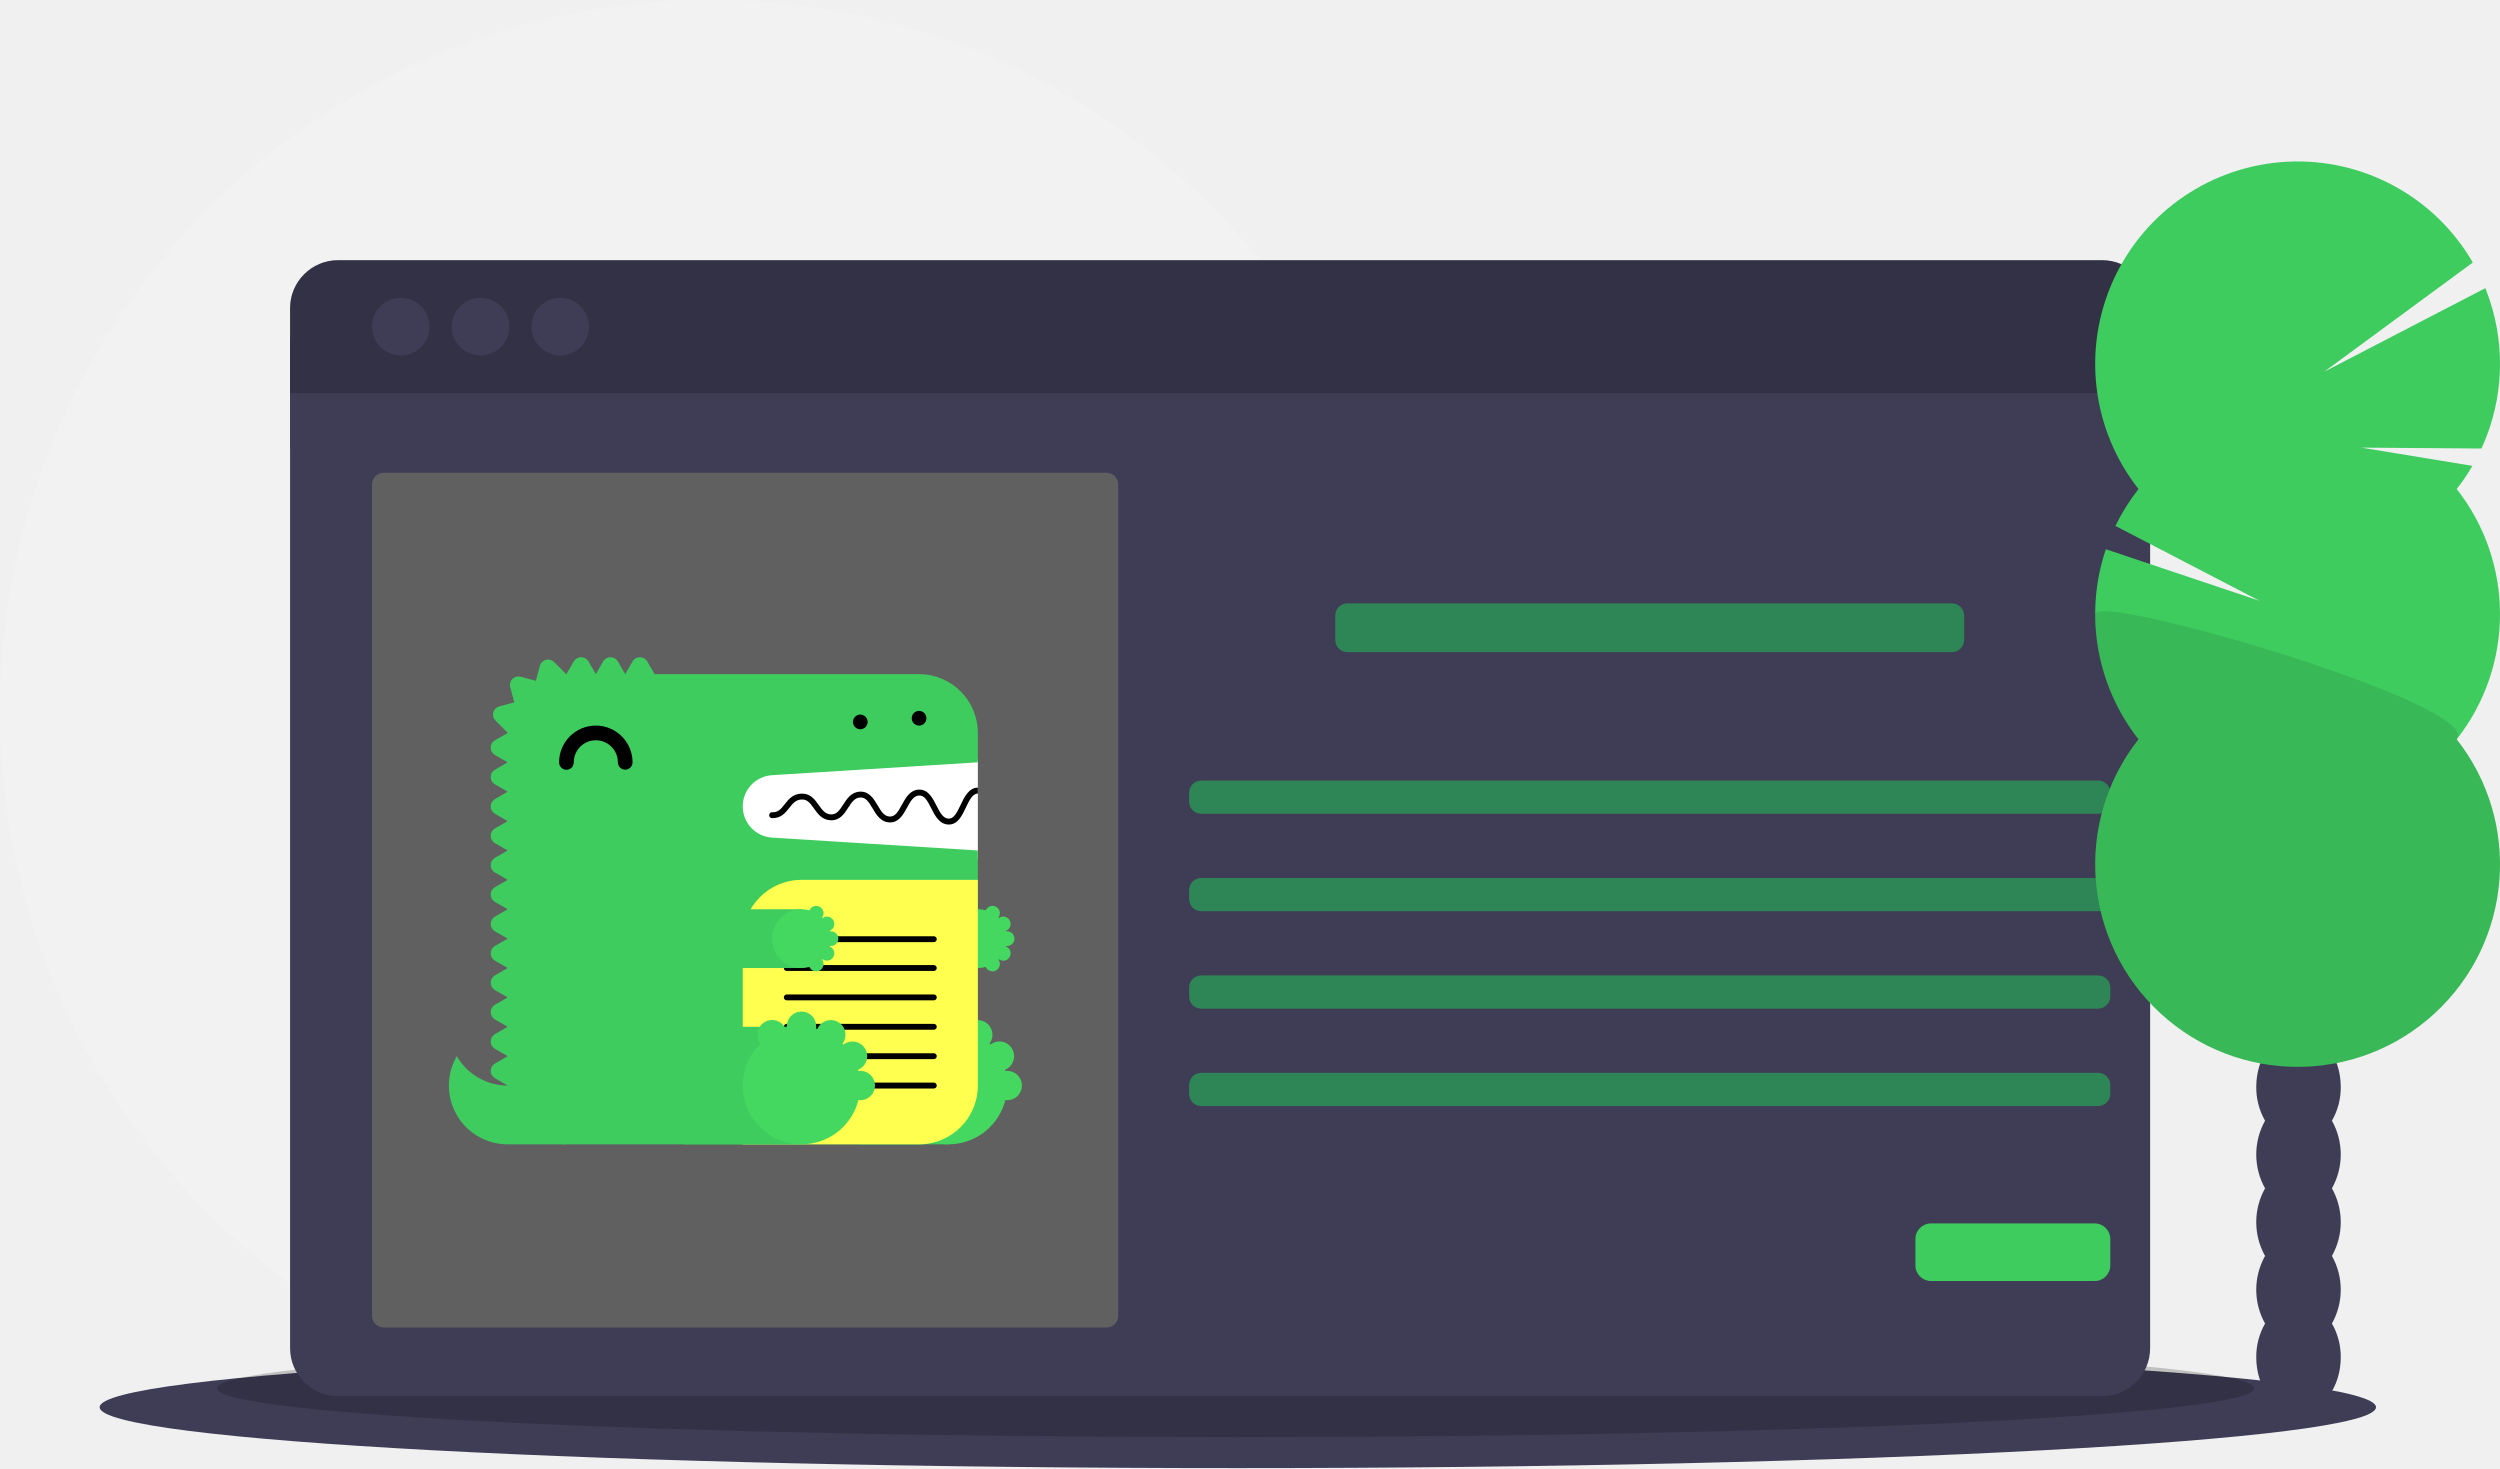
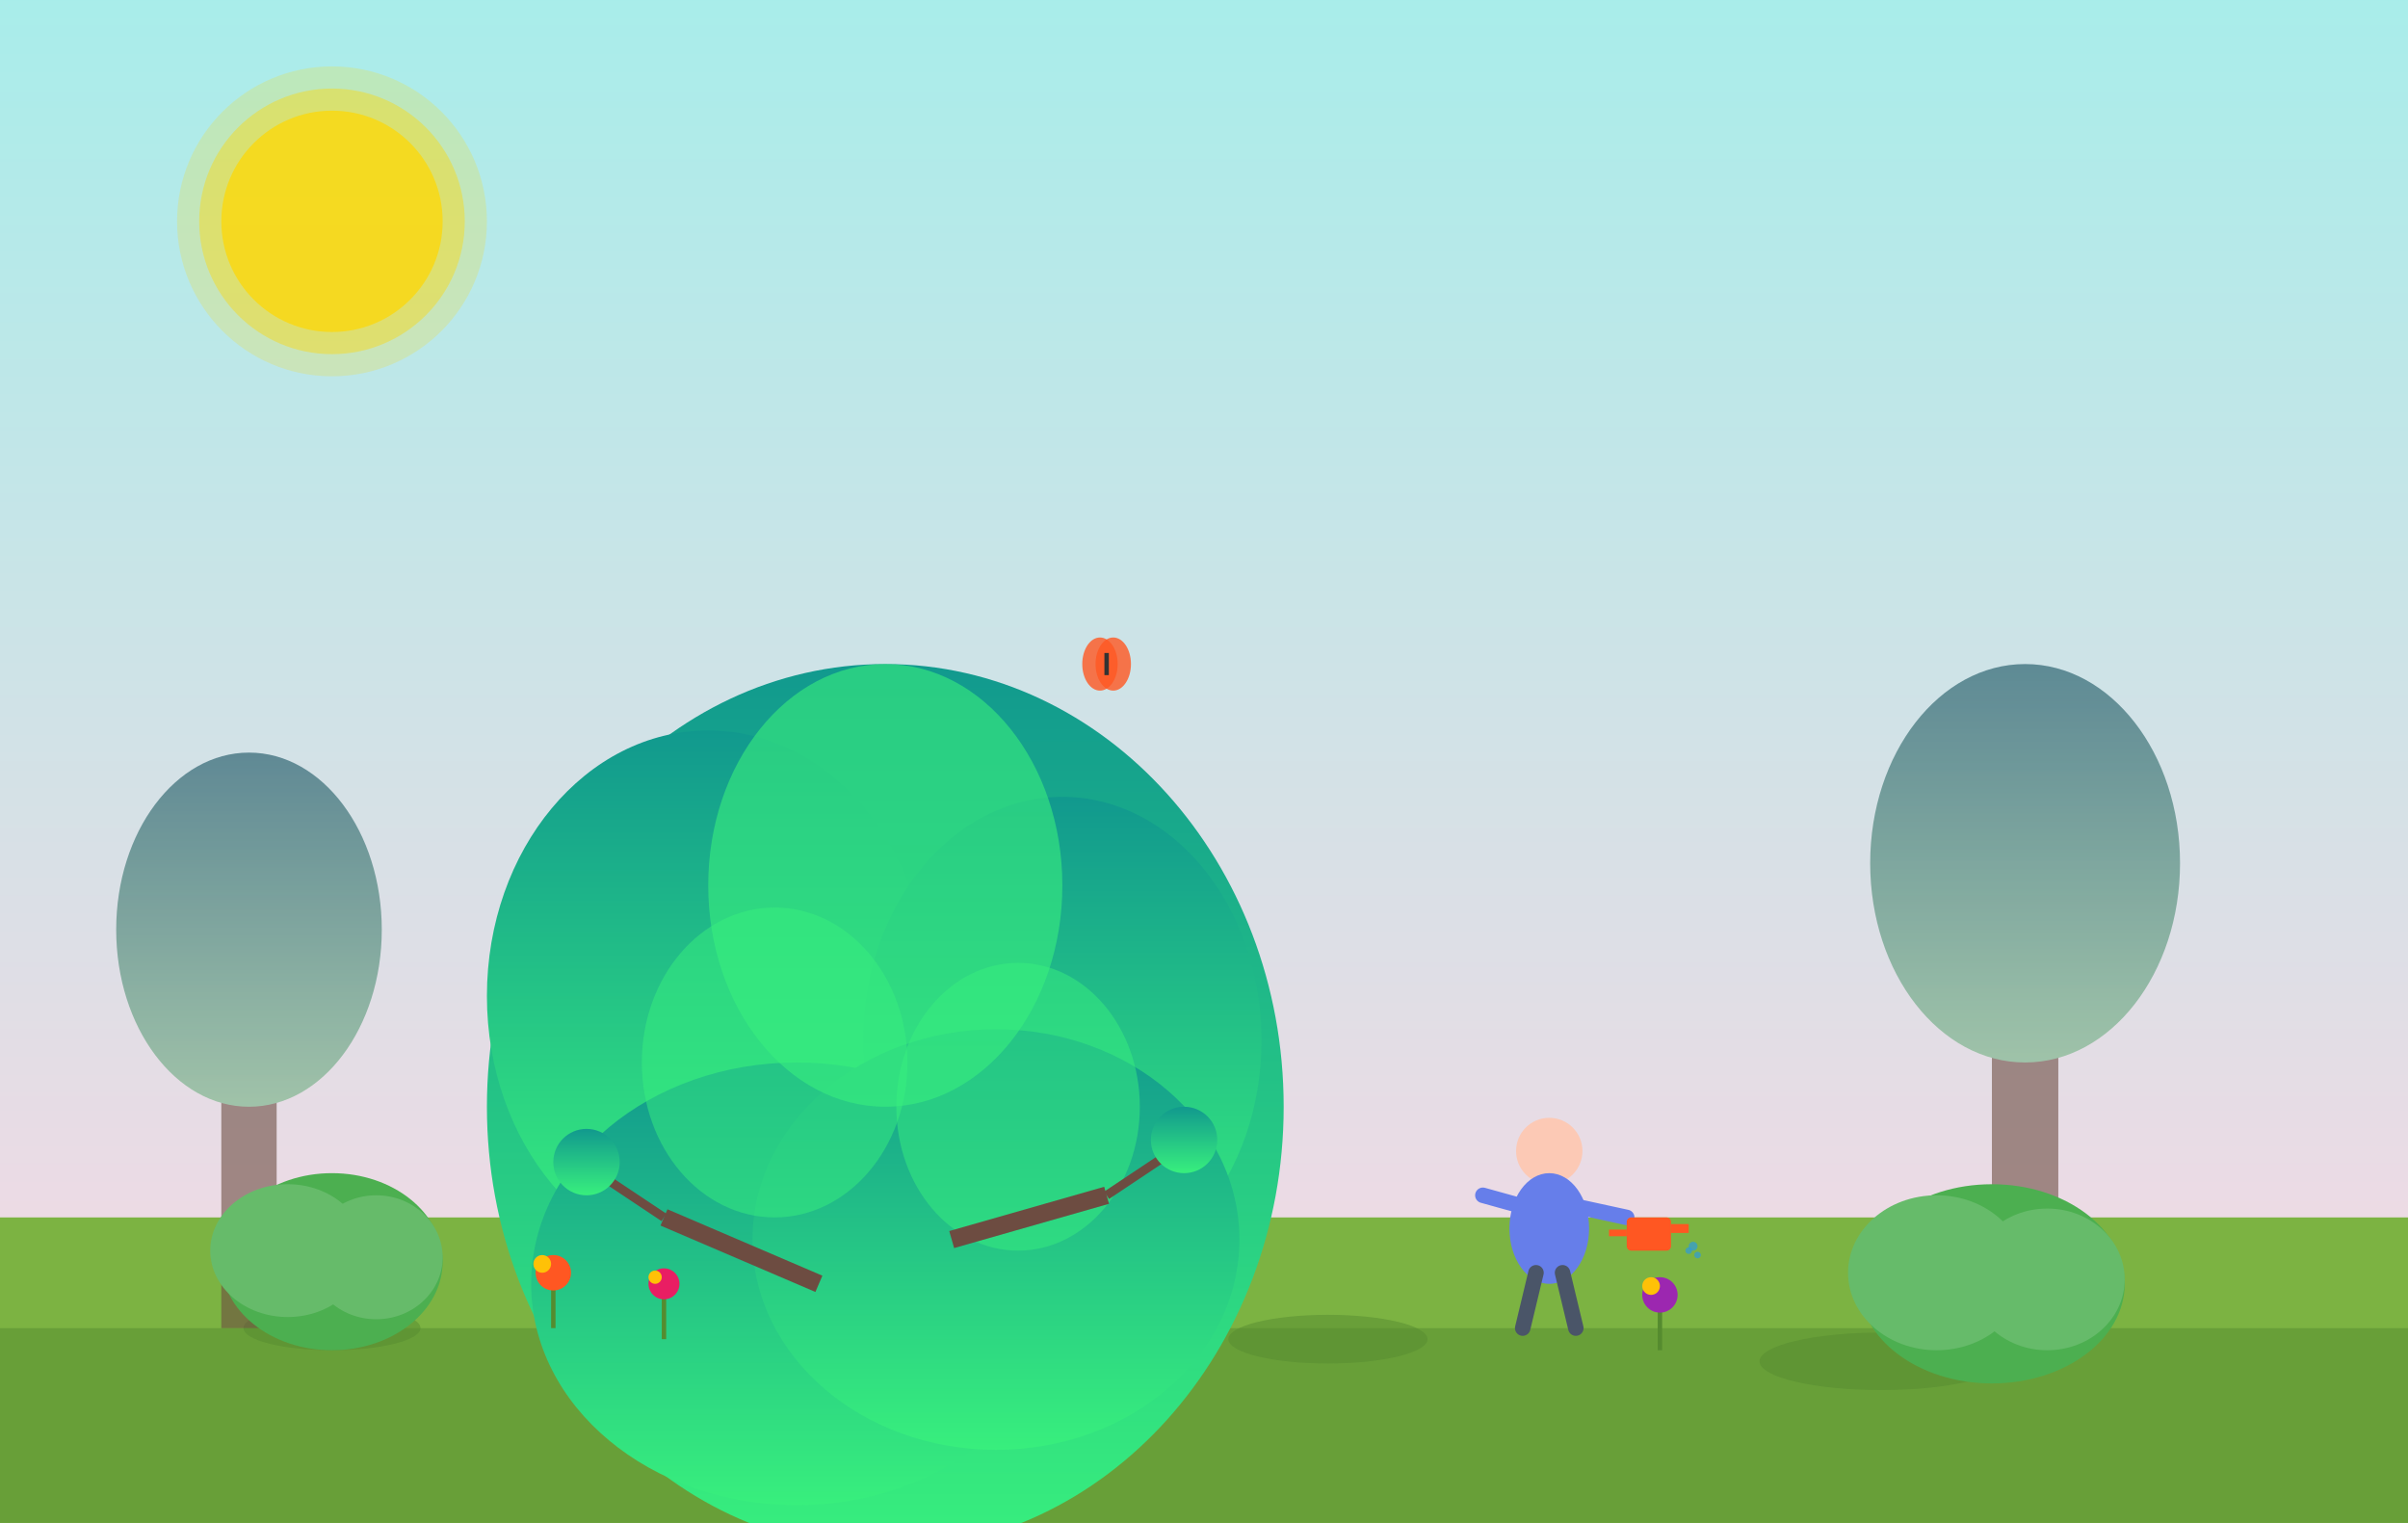
- <svg xmlns="http://www.w3.org/2000/svg" width="1129" height="663" viewBox="0 0 1129 663">
-   <circle cx="321" cy="321" r="321" fill="#f2f2f2" />
-   <ellipse cx="559" cy="635.5" rx="514" ry="27.5" fill="#3f3d56" />
-   <ellipse cx="558" cy="627" rx="460" ry="22" opacity="0.2" />
-   <rect x="131" y="152.5" width="840" height="50" fill="#3f3d56" />
-   <path d="M166.5,727.33A21.67,21.67,0,0,0,188.17,749H984.83A21.67,21.67,0,0,0,1006.5,727.33V296h-840Z" transform="translate(-35.5 -118.5)" fill="#3f3d56" />
-   <path d="M984.83,236H188.17A21.67,21.67,0,0,0,166.5,257.67V296h840V257.67A21.67,21.67,0,0,0,984.83,236Z" transform="translate(-35.5 -118.5)" fill="#3f3d56" />
-   <path d="M984.83,236H188.17A21.67,21.67,0,0,0,166.5,257.67V296h840V257.67A21.67,21.67,0,0,0,984.83,236Z" transform="translate(-35.5 -118.5)" opacity="0.2" />
-   <circle cx="181" cy="147.5" r="13" fill="#3f3d56" />
-   <circle cx="217" cy="147.5" r="13" fill="#3f3d56" />
-   <circle cx="253" cy="147.5" r="13" fill="#3f3d56" />
-   <rect x="168" y="213.5" width="337" height="386" rx="5.335" fill="#606060" />
-   <rect x="603" y="272.5" width="284" height="22" rx="5.476" fill="#2e8555" />
-   <rect x="537" y="352.5" width="416" height="15" rx="5.476" fill="#2e8555" />
-   <rect x="537" y="396.5" width="416" height="15" rx="5.476" fill="#2e8555" />
-   <rect x="537" y="440.5" width="416" height="15" rx="5.476" fill="#2e8555" />
-   <rect x="537" y="484.5" width="416" height="15" rx="5.476" fill="#2e8555" />
-   <rect x="865" y="552.5" width="88" height="26" rx="7.028" fill="#3ecc5f" />
-   <path d="M1088.603,624.616a30.114,30.114,0,0,0,3.983-15.266c0-13.797-8.544-24.981-19.083-24.981s-19.083,11.184-19.083,24.981a30.114,30.114,0,0,0,3.983,15.266,31.248,31.248,0,0,0,0,30.532,31.248,31.248,0,0,0,0,30.532,31.248,31.248,0,0,0,0,30.532,30.114,30.114,0,0,0-3.983,15.266c0,13.797,8.544,24.981,19.083,24.981s19.083-11.184,19.083-24.981a30.114,30.114,0,0,0-3.983-15.266,31.248,31.248,0,0,0,0-30.532,31.248,31.248,0,0,0,0-30.532,31.248,31.248,0,0,0,0-30.532Z" transform="translate(-35.5 -118.5)" fill="#3f3d56" />
-   <ellipse cx="1038.003" cy="460.318" rx="19.083" ry="24.981" fill="#3f3d56" />
-   <ellipse cx="1038.003" cy="429.786" rx="19.083" ry="24.981" fill="#3f3d56" />
-   <path d="M1144.939,339.345a91.611,91.611,0,0,0,7.107-10.461l-50.141-8.235,54.229.403a91.566,91.566,0,0,0,1.746-72.426l-72.754,37.741,67.097-49.321a91.413,91.413,0,1,0-150.971,102.298,91.458,91.458,0,0,0-10.425,16.669l65.087,33.814-69.4-23.292a91.46,91.46,0,0,0,14.738,85.837,91.406,91.406,0,1,0,143.689,0,91.418,91.418,0,0,0,0-113.029Z" transform="translate(-35.5 -118.5)" fill="#3ecc5f" fill-rule="evenodd" />
-   <path d="M981.688,395.859a91.013,91.013,0,0,0,19.561,56.514,91.406,91.406,0,1,0,143.689,0C1157.19,436.821,981.688,385.6,981.688,395.859Z" transform="translate(-35.5 -118.5)" opacity="0.1" />
-   <path d="M365.62,461.436H477.094v45.12H365.62Z" transform="translate(-35.5 -118.5)" fill="#fff" fill-rule="evenodd" />
-   <path d="M264.763,608.741a26.509,26.509,0,0,1-22.962-13.271,26.51,26.51,0,0,0,22.962,39.812H291.304V608.741Z" transform="translate(-35.5 -118.5)" fill="#3ecc5f" fill-rule="evenodd" />
-   <path d="M384.172,468.571l92.922-5.807V449.493a26.541,26.541,0,0,0-26.541-26.541H331.116l-3.318-5.746a3.83,3.83,0,0,0-6.635,0l-3.318,5.746-3.318-5.746a3.83,3.83,0,0,0-6.635,0l-3.318,5.746L301.257,417.205a3.83,3.83,0,0,0-6.635,0L291.304,422.951c-.029,0-.056.004-.086.004l-5.497-5.495a3.829,3.829,0,0,0-6.407,1.717l-1.817,6.773L270.607,424.103a3.83,3.83,0,0,0-4.691,4.693l1.845,6.891-6.771,1.814a3.832,3.832,0,0,0-1.72,6.41l5.497,5.497c0,.028-.004.056-.004.085l-5.746,3.318a3.83,3.83,0,0,0,0,6.635l5.746,3.318L259.016,466.081a3.83,3.83,0,0,0,0,6.635l5.746,3.318-5.746,3.318a3.83,3.83,0,0,0,0,6.635l5.746,3.318-5.746,3.318a3.83,3.83,0,0,0,0,6.635l5.746,3.318-5.746,3.318a3.83,3.83,0,0,0,0,6.635l5.746,3.318-5.746,3.318a3.83,3.83,0,0,0,0,6.635l5.746,3.318-5.746,3.318a3.83,3.83,0,0,0,0,6.635l5.746,3.318-5.746,3.318a3.83,3.83,0,0,0,0,6.635l5.746,3.318L259.016,558.976a3.83,3.83,0,0,0,0,6.635l5.746,3.318-5.746,3.318a3.83,3.83,0,0,0,0,6.635l5.746,3.318-5.746,3.318a3.83,3.83,0,0,0,0,6.635l5.746,3.318-5.746,3.318a3.83,3.83,0,0,0,0,6.635l5.746,3.318A26.541,26.541,0,0,0,291.304,635.283H450.553A26.541,26.541,0,0,0,477.094,608.741V502.575l-92.922-5.807a14.126,14.126,0,0,1,0-28.198" transform="translate(-35.5 -118.5)" fill="#3ecc5f" fill-rule="evenodd" />
-   <path d="M424.011,635.283h39.812V582.2H424.011Z" transform="translate(-35.5 -118.5)" fill="#3ecc5f" fill-rule="evenodd" />
-   <path d="M490.365,602.106a6.602,6.602,0,0,0-.848.085c-.05-.199-.098-.399-.154-.599A6.627,6.627,0,1,0,482.806,590.21q-.22-.225-.445-.446a6.624,6.624,0,1,0-11.397-6.564c-.196-.056-.394-.102-.591-.153a6.64,6.64,0,1,0-13.101,0c-.196.05-.394.097-.591.153a6.628,6.628,0,1,0-11.397,6.564,26.528,26.528,0,1,0,44.231,25.528,6.621,6.621,0,1,0,.848-13.186" transform="translate(-35.5 -118.5)" fill="#44d860" fill-rule="evenodd" />
-   <path d="M437.282,555.658H477.094V529.117H437.282Z" transform="translate(-35.5 -118.5)" fill="#3ecc5f" fill-rule="evenodd" />
-   <path d="M490.365,545.705a3.318,3.318,0,0,0,0-6.635,3.411,3.411,0,0,0-.423.042c-.027-.1-.049-.199-.077-.299a3.319,3.319,0,0,0-1.278-6.379,3.282,3.282,0,0,0-2.001.687q-.109-.113-.223-.223a3.282,3.282,0,0,0,.671-1.983,3.318,3.318,0,0,0-6.37-1.299,13.271,13.271,0,1,0,0,25.541,3.318,3.318,0,0,0,6.37-1.299,3.282,3.282,0,0,0-.671-1.983q.113-.109.223-.223a3.282,3.282,0,0,0,2.001.687,3.318,3.318,0,0,0,1.278-6.379c.028-.098.05-.199.077-.299a3.413,3.413,0,0,0,.423.042" transform="translate(-35.5 -118.5)" fill="#44d860" fill-rule="evenodd" />
-   <path d="M317.845,466.081a3.318,3.318,0,0,1-3.318-3.318,9.953,9.953,0,1,0-19.906,0,3.318,3.318,0,1,1-6.635,0,16.588,16.588,0,1,1,33.177,0,3.318,3.318,0,0,1-3.318,3.318" transform="translate(-35.5 -118.5)" fill-rule="evenodd" />
-   <path d="M370.928,635.283h79.624A26.541,26.541,0,0,0,477.094,608.741v-92.895H397.47a26.541,26.541,0,0,0-26.541,26.541Z" transform="translate(-35.5 -118.5)" fill="#ffff50" fill-rule="evenodd" />
-   <path d="M457.214,556.985H390.808a1.327,1.327,0,0,1,0-2.654h66.407a1.327,1.327,0,0,1,0,2.654m0,26.541H390.808a1.327,1.327,0,1,1,0-2.654h66.407a1.327,1.327,0,0,1,0,2.654m0,26.541H390.808a1.327,1.327,0,1,1,0-2.654h66.407a1.327,1.327,0,0,1,0,2.654m0-66.107H390.808a1.327,1.327,0,0,1,0-2.654h66.407a1.327,1.327,0,0,1,0,2.654m0,26.295H390.808a1.327,1.327,0,0,1,0-2.654h66.407a1.327,1.327,0,0,1,0,2.654m0,26.541H390.808a1.327,1.327,0,0,1,0-2.654h66.407a1.327,1.327,0,0,1,0,2.654M477.094,474.191c-.016,0-.029-.008-.045-.007-4.101.139-6.041,4.241-7.753,7.86-1.786,3.782-3.168,6.241-5.432,6.167-2.507-.09-3.94-2.922-5.458-5.919-1.744-3.442-3.734-7.347-7.913-7.201-4.042.138-5.989,3.708-7.706,6.857-1.827,3.355-3.071,5.395-5.469,5.3-2.557-.093-3.916-2.395-5.489-5.06-1.753-2.967-3.78-6.304-7.878-6.189-3.973.137-5.925,3.165-7.648,5.839-1.822,2.827-3.099,4.549-5.527,4.447-2.618-.093-3.971-2.004-5.535-4.216-1.757-2.486-3.737-5.299-7.823-5.162-3.886.133-5.838,2.614-7.559,4.801-1.635,2.076-2.912,3.718-5.612,3.615a1.328,1.328,0,1,0-.096,2.654c4.004.134,6.032-2.389,7.793-4.628,1.562-1.985,2.91-3.699,5.564-3.789,2.556-.109,3.754,1.48,5.567,4.041,1.721,2.434,3.675,5.194,7.605,5.336,4.118.138,6.099-2.939,7.854-5.663,1.569-2.434,2.922-4.535,5.507-4.624,2.379-.089,3.675,1.792,5.501,4.885,1.721,2.916,3.671,6.219,7.68,6.365,4.147.143,6.15-3.477,7.895-6.682,1.512-2.771,2.938-5.388,5.466-5.476,2.379-.056,3.62,2.117,5.456,5.746,1.715,3.388,3.659,7.226,7.73,7.373l.224.004c4.066,0,5.996-4.081,7.704-7.689,1.512-3.198,2.942-6.211,5.397-6.334Z" transform="translate(-35.5 -118.5)" fill-rule="evenodd" />
-   <path d="M344.387,635.283h53.083V582.2H344.387Z" transform="translate(-35.5 -118.5)" fill="#3ecc5f" fill-rule="evenodd" />
-   <path d="M424.011,602.106a6.602,6.602,0,0,0-.848.085c-.05-.199-.098-.399-.154-.599A6.627,6.627,0,1,0,416.452,590.21q-.22-.225-.445-.446a6.624,6.624,0,1,0-11.397-6.564c-.196-.056-.394-.102-.591-.153a6.64,6.64,0,1,0-13.101,0c-.196.05-.394.097-.591.153a6.628,6.628,0,1,0-11.397,6.564,26.528,26.528,0,1,0,44.231,25.528,6.621,6.621,0,1,0,.848-13.186" transform="translate(-35.5 -118.5)" fill="#44d860" fill-rule="evenodd" />
-   <path d="M344.387,555.658h53.083V529.117H344.387Z" transform="translate(-35.5 -118.5)" fill="#3ecc5f" fill-rule="evenodd" />
-   <path d="M410.74,545.705a3.318,3.318,0,1,0,0-6.635,3.411,3.411,0,0,0-.423.042c-.027-.1-.049-.199-.077-.299a3.319,3.319,0,0,0-1.278-6.379,3.282,3.282,0,0,0-2.001.687q-.109-.113-.223-.223a3.282,3.282,0,0,0,.671-1.983,3.318,3.318,0,0,0-6.37-1.299,13.271,13.271,0,1,0,0,25.541,3.318,3.318,0,0,0,6.37-1.299,3.282,3.282,0,0,0-.671-1.983q.113-.109.223-.223a3.282,3.282,0,0,0,2.001.687,3.318,3.318,0,0,0,1.278-6.379c.028-.098.05-.199.077-.299a3.413,3.413,0,0,0,.423.042" transform="translate(-35.5 -118.5)" fill="#44d860" fill-rule="evenodd" />
-   <path d="M424.011,447.834a3.603,3.603,0,0,1-.65-.066,3.344,3.344,0,0,1-.624-.186,3.447,3.447,0,0,1-.572-.305,5.027,5.027,0,0,1-.504-.411,3.887,3.887,0,0,1-.41-.504,3.275,3.275,0,0,1-.557-1.845,3.602,3.602,0,0,1,.066-.65,3.826,3.826,0,0,1,.184-.624,3.489,3.489,0,0,1,.307-.571,3.197,3.197,0,0,1,.914-.916,3.447,3.447,0,0,1,.572-.305,3.344,3.344,0,0,1,.624-.186,3.069,3.069,0,0,1,1.301,0,3.223,3.223,0,0,1,1.194.491,5.028,5.028,0,0,1,.504.411,4.88,4.88,0,0,1,.411.504,3.382,3.382,0,0,1,.305.571,3.478,3.478,0,0,1,.252,1.274A3.364,3.364,0,0,1,426.36,446.865a5.027,5.027,0,0,1-.504.411,3.306,3.306,0,0,1-1.845.557m26.541-1.659a3.388,3.388,0,0,1-2.35-.969,5.042,5.042,0,0,1-.41-.504,3.275,3.275,0,0,1-.557-1.845,3.387,3.387,0,0,1,.967-2.349,5.026,5.026,0,0,1,.504-.411,3.447,3.447,0,0,1,.572-.305,3.343,3.343,0,0,1,.624-.186,3.07,3.07,0,0,1,1.301,0,3.224,3.224,0,0,1,1.194.491,5.026,5.026,0,0,1,.504.411,3.388,3.388,0,0,1,.969,2.349,3.726,3.726,0,0,1-.066.65,3.374,3.374,0,0,1-.186.624,4.715,4.715,0,0,1-.305.571,4.88,4.88,0,0,1-.411.504,5.026,5.026,0,0,1-.504.411,3.305,3.305,0,0,1-1.845.557" transform="translate(-35.5 -118.5)" fill-rule="evenodd" />
+ <svg xmlns="http://www.w3.org/2000/svg" width="1088" height="688" viewBox="0 0 1088 688">
+   <defs>
+     <linearGradient id="treeGrad1" x1="0%" y1="0%" x2="0%" y2="100%">
+       <stop offset="0%" style="stop-color:#11998e;stop-opacity:1" />
+       <stop offset="100%" style="stop-color:#38ef7d;stop-opacity:1" />
+     </linearGradient>
+     <linearGradient id="treeGrad2" x1="0%" y1="0%" x2="0%" y2="100%">
+       <stop offset="0%" style="stop-color:#134e5e;stop-opacity:1" />
+       <stop offset="100%" style="stop-color:#71b280;stop-opacity:1" />
+     </linearGradient>
+     <linearGradient id="skyTreeGrad" x1="0%" y1="0%" x2="0%" y2="100%">
+       <stop offset="0%" style="stop-color:#a8edea;stop-opacity:1" />
+       <stop offset="100%" style="stop-color:#fed6e3;stop-opacity:1" />
+     </linearGradient>
+   </defs>
+   <rect width="1088" height="688" fill="url(#skyTreeGrad)" />
+   <ellipse cx="544" cy="650" rx="544" ry="100" fill="#8bc34a" opacity="0.3" />
+   <rect x="0" y="550" width="1088" height="138" fill="#7cb342" />
+   <rect x="0" y="600" width="1088" height="88" fill="#689f38" />
+   <g fill="#558b2f" opacity="0.5">
+     <ellipse cx="150" cy="600" rx="40" ry="10" />
+     <ellipse cx="350" cy="610" rx="50" ry="12" />
+     <ellipse cx="600" cy="605" rx="45" ry="11" />
+     <ellipse cx="850" cy="615" rx="55" ry="13" />
+   </g>
+   <g opacity="0.6">
+     <rect x="100" y="450" width="25" height="150" fill="#6d4c41" />
+     <ellipse cx="112.5" cy="420" rx="60" ry="80" fill="url(#treeGrad2)" />
+     <rect x="900" y="430" width="30" height="170" fill="#6d4c41" />
+     <ellipse cx="915" cy="390" rx="70" ry="90" fill="url(#treeGrad2)" />
+   </g>
+   <g transform="translate(400, 200)">
+     <path d="M 0 400 L -40 450 L 40 450 L 0 400 Z" fill="#5d4037" />
+     <rect x="-40" y="450" width="80" height="150" fill="#6d4c41" />
+     <ellipse cx="0" cy="300" rx="180" ry="200" fill="url(#treeGrad1)" />
+     <ellipse cx="-80" cy="250" rx="100" ry="120" fill="url(#treeGrad1)" />
+     <ellipse cx="80" cy="270" rx="90" ry="110" fill="url(#treeGrad1)" />
+     <ellipse cx="-40" cy="380" rx="120" ry="100" fill="url(#treeGrad1)" />
+     <ellipse cx="50" cy="360" rx="110" ry="95" fill="url(#treeGrad1)" />
+     <ellipse cx="0" cy="200" rx="80" ry="100" fill="#38ef7d" opacity="0.6" />
+     <ellipse cx="-50" cy="280" rx="60" ry="70" fill="#38ef7d" opacity="0.5" />
+     <ellipse cx="60" cy="300" rx="55" ry="65" fill="#38ef7d" opacity="0.5" />
+     <line x1="-30" y1="380" x2="-100" y2="350" stroke="#6d4c41" stroke-width="8" />
+     <line x1="30" y1="360" x2="100" y2="340" stroke="#6d4c41" stroke-width="8" />
+     <g>
+       <line x1="-100" y1="350" x2="-130" y2="330" stroke="#6d4c41" stroke-width="4" />
+       <circle cx="-135" cy="325" r="15" fill="url(#treeGrad1)" />
+       <line x1="100" y1="340" x2="130" y2="320" stroke="#6d4c41" stroke-width="4" />
+       <circle cx="135" cy="315" r="15" fill="url(#treeGrad1)" />
+     </g>
+   </g>
+   <g>
+     <ellipse cx="150" cy="570" rx="50" ry="40" fill="#4caf50" />
+     <ellipse cx="130" cy="565" rx="35" ry="30" fill="#66bb6a" />
+     <ellipse cx="170" cy="568" rx="30" ry="28" fill="#66bb6a" />
+     <ellipse cx="900" cy="580" rx="60" ry="45" fill="#4caf50" />
+     <ellipse cx="875" cy="575" rx="40" ry="35" fill="#66bb6a" />
+     <ellipse cx="925" cy="578" rx="35" ry="32" fill="#66bb6a" />
+   </g>
+   <g>
+     <line x1="250" y1="600" x2="250" y2="580" stroke="#558b2f" stroke-width="2" />
+     <circle cx="250" cy="575" r="8" fill="#ff5722" />
+     <circle cx="245" cy="571" r="4" fill="#ffc107" />
+     <line x1="300" y1="605" x2="300" y2="585" stroke="#558b2f" stroke-width="2" />
+     <circle cx="300" cy="580" r="7" fill="#e91e63" />
+     <circle cx="296" cy="577" r="3" fill="#ffc107" />
+     <line x1="750" y1="610" x2="750" y2="590" stroke="#558b2f" stroke-width="2" />
+     <circle cx="750" cy="585" r="8" fill="#9c27b0" />
+     <circle cx="746" cy="581" r="4" fill="#ffc107" />
+   </g>
+   <g transform="translate(700, 520)">
+     <circle cx="0" cy="0" r="15" fill="#fcc9b5" />
+     <ellipse cx="0" cy="35" rx="18" ry="25" fill="#667eea" />
+     <line x1="-12" y1="25" x2="-30" y2="20" stroke="#667eea" stroke-width="7" stroke-linecap="round" />
+     <line x1="12" y1="25" x2="35" y2="30" stroke="#667eea" stroke-width="7" stroke-linecap="round" />
+     <line x1="-6" y1="55" x2="-12" y2="80" stroke="#4a5568" stroke-width="7" stroke-linecap="round" />
+     <line x1="6" y1="55" x2="12" y2="80" stroke="#4a5568" stroke-width="7" stroke-linecap="round" />
+     <g transform="translate(35, 25)">
+       <rect x="0" y="5" width="20" height="15" rx="2" fill="#ff5722" />
+       <line x1="-8" y1="12" x2="0" y2="12" stroke="#ff5722" stroke-width="3" />
+       <path d="M 20 8 L 28 8 L 28 12 L 20 12" fill="#ff5722" />
+       <circle cx="30" cy="18" r="2" fill="#2196f3" opacity="0.6" />
+       <circle cx="32" cy="22" r="1.5" fill="#2196f3" opacity="0.6" />
+       <circle cx="28" cy="20" r="1.5" fill="#2196f3" opacity="0.6" />
+     </g>
+   </g>
+   <circle cx="150" cy="100" r="50" fill="#ffd700" opacity="0.7" />
+   <circle cx="150" cy="100" r="60" fill="#ffd700" opacity="0.4" />
+   <circle cx="150" cy="100" r="70" fill="#ffd700" opacity="0.2" />
+   <g transform="translate(500, 300)">
+     <ellipse cx="-3" cy="0" rx="8" ry="12" fill="#ff5722" opacity="0.8" />
+     <ellipse cx="3" cy="0" rx="8" ry="12" fill="#ff5722" opacity="0.8" />
+     <line x1="0" y1="-5" x2="0" y2="5" stroke="#333" stroke-width="2" />
+   </g>
</svg>
